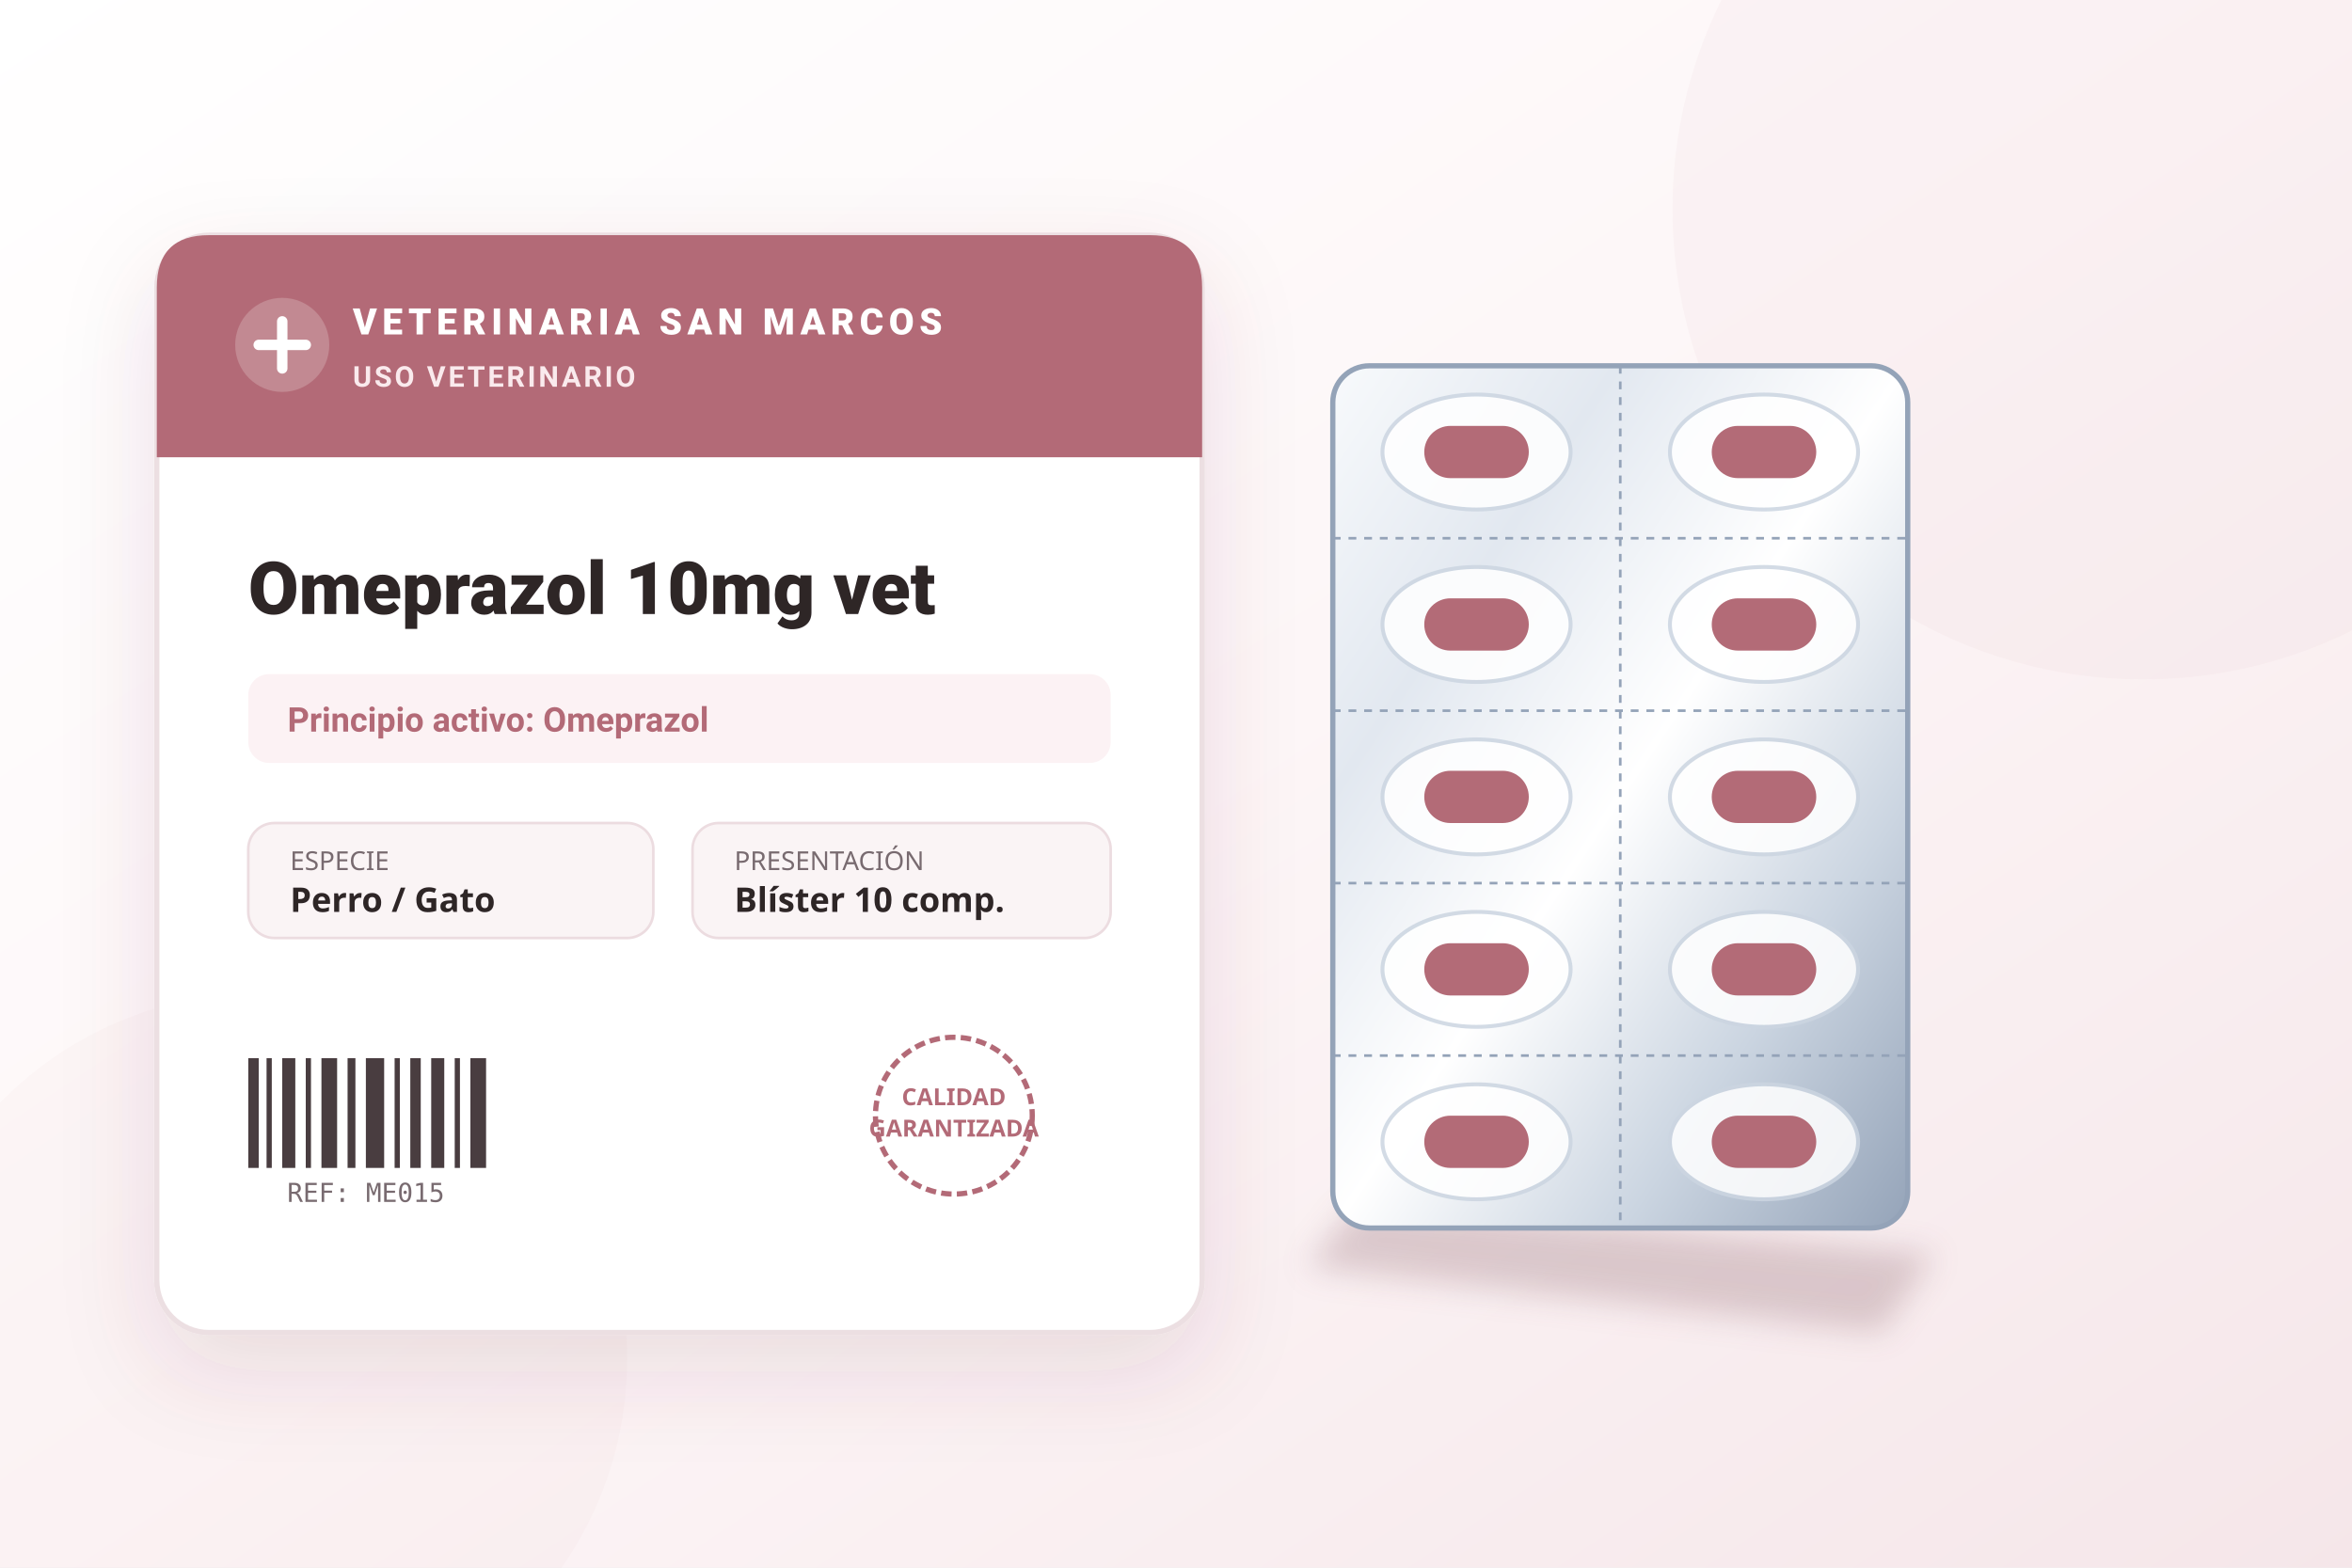
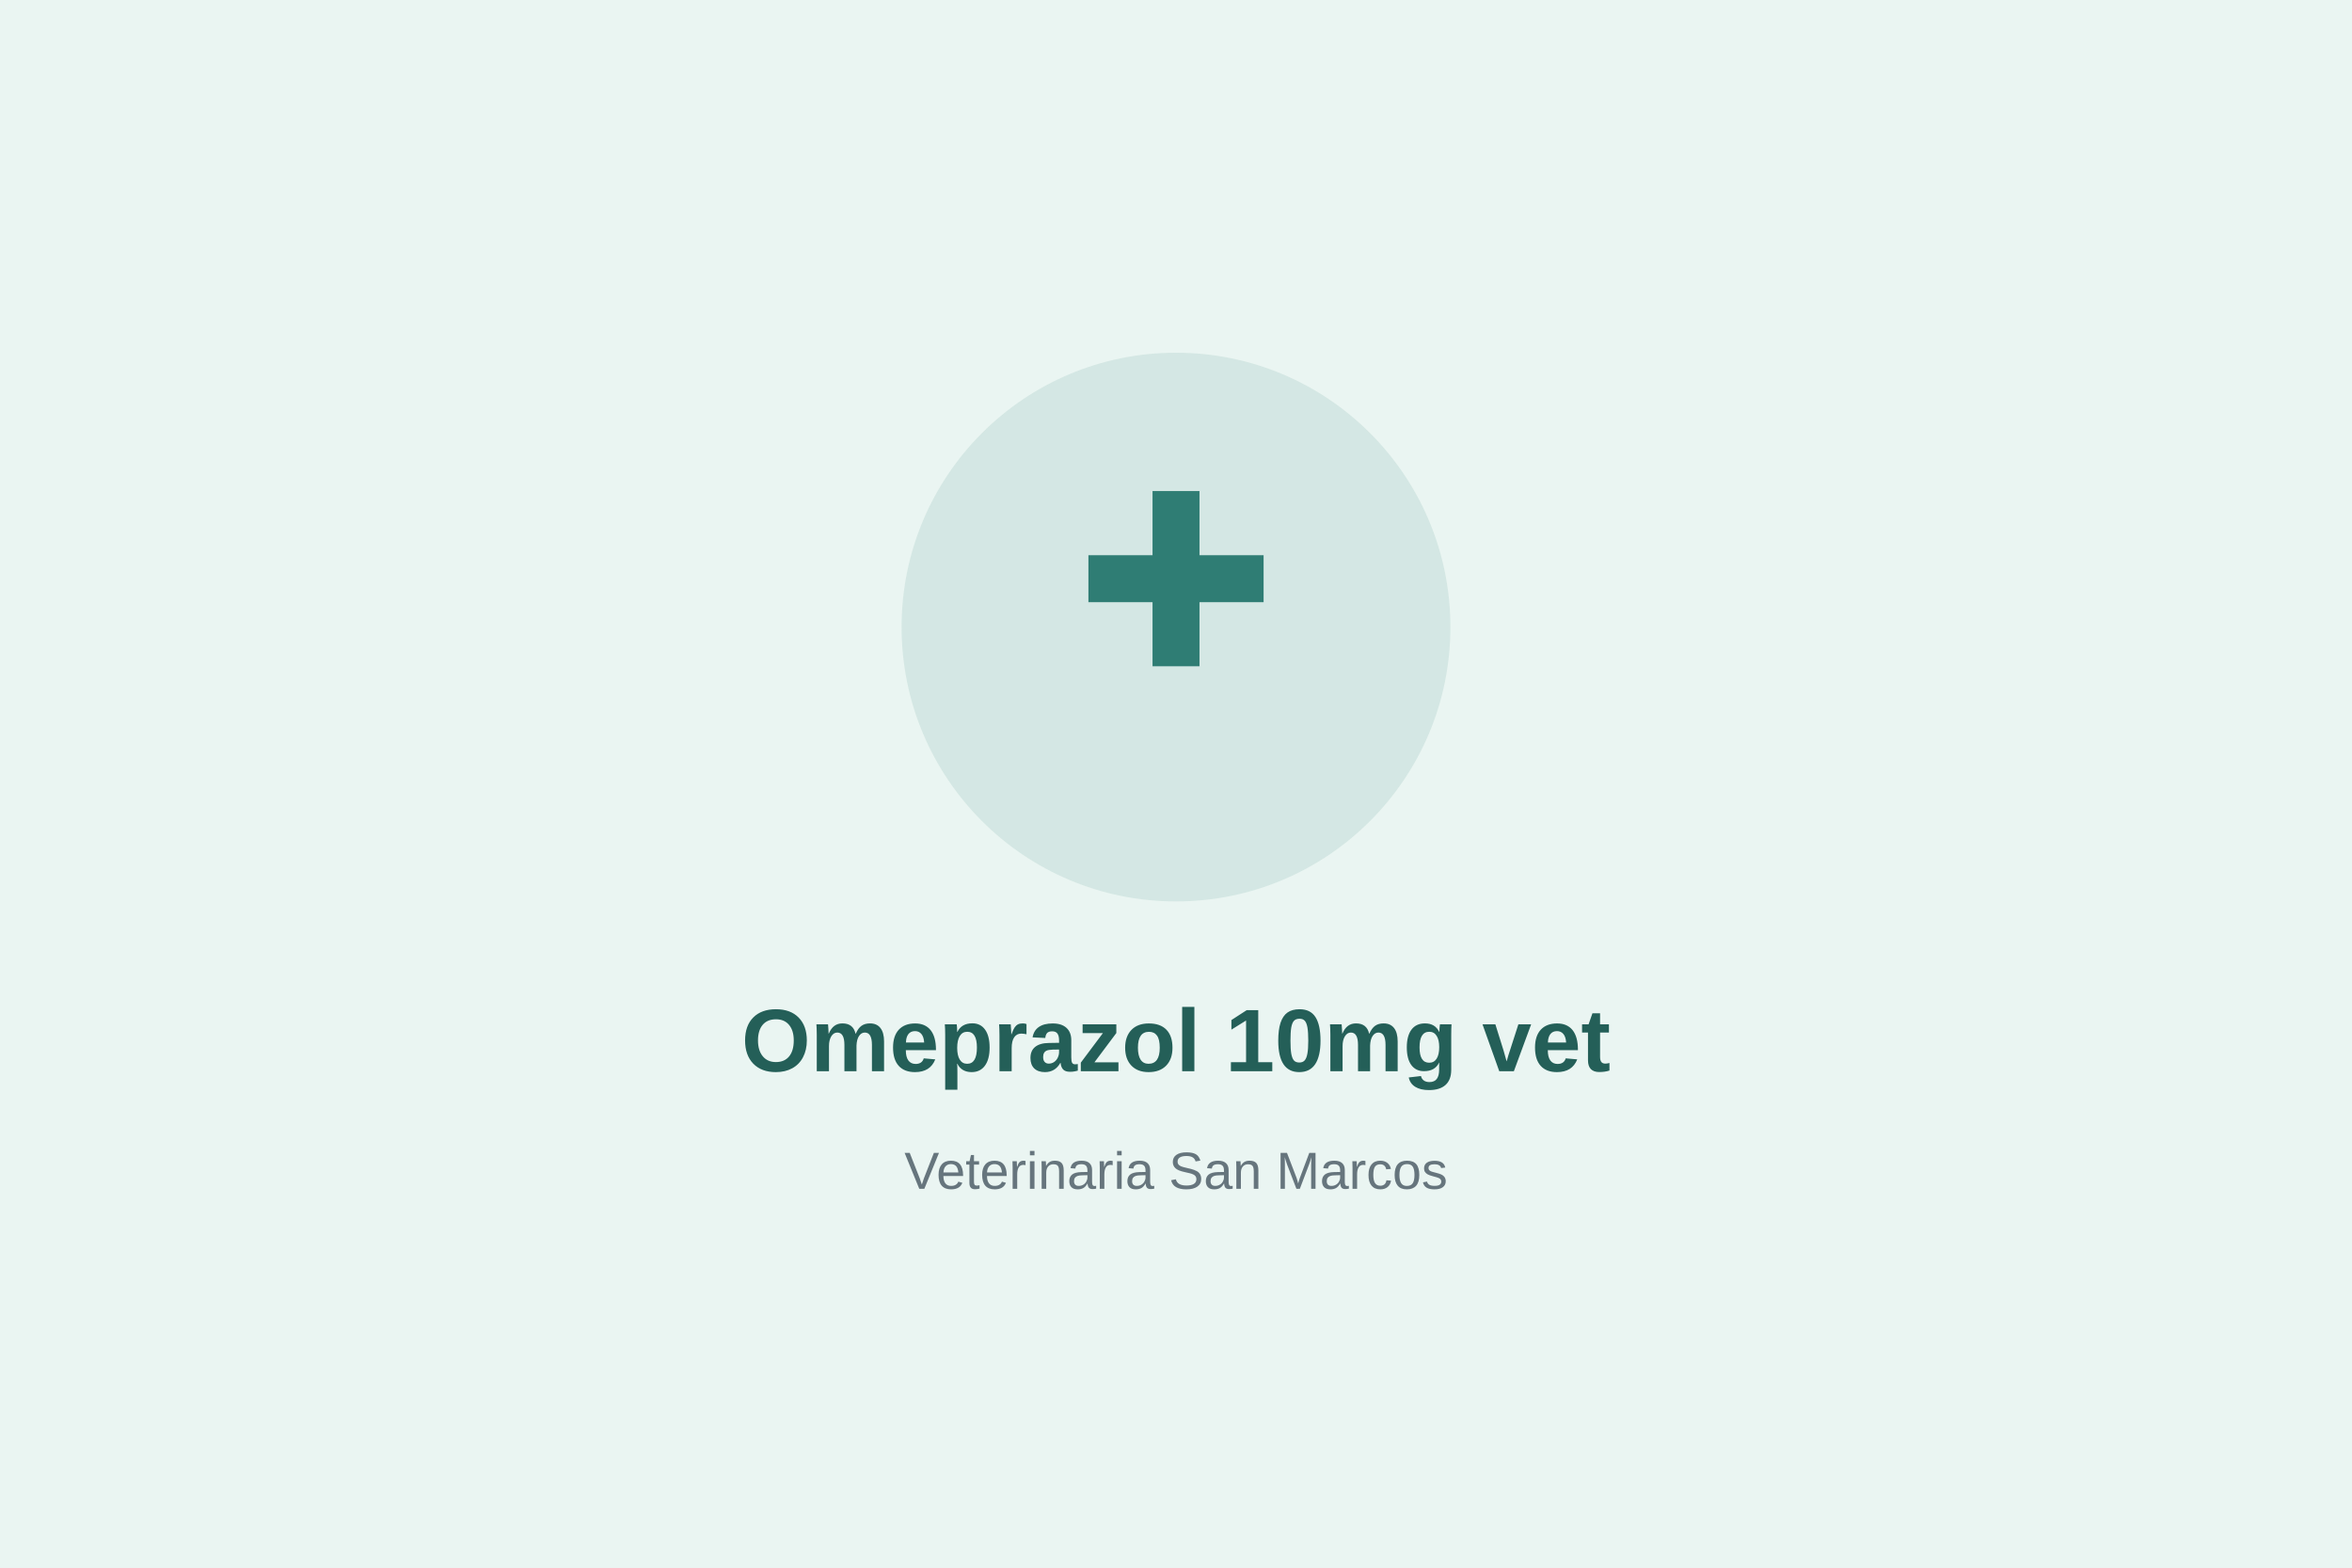
<svg xmlns="http://www.w3.org/2000/svg" width="900" height="600" viewBox="0 0 900 600">
-   <defs>
-     <linearGradient id="bgGrad" x1="0%" y1="0%" x2="100%" y2="100%">
-       <stop offset="0%" stop-color="#ffffff" />
-       <stop offset="50%" stop-color="#fdf6f7" />
-       <stop offset="100%" stop-color="#f5e6e9" />
-     </linearGradient>
-     <filter id="cardShadow" x="-10%" y="-10%" width="130%" height="130%">
-       <feDropShadow dx="0" dy="14" stdDeviation="18" flood-color="#733b47" flood-opacity="0.12" />
-     </filter>
-   </defs>
-   <rect width="900" height="600" fill="url(#bgGrad)" />
-   <circle cx="820" cy="80" r="180" fill="#b36b77" opacity="0.04" />
-   <circle cx="100" cy="520" r="140" fill="#b36b77" opacity="0.03" />
-   <g transform="translate(60, 90)" filter="url(#cardShadow)">
-     <rect x="0" y="0" width="400" height="420" rx="20" fill="#ffffff" stroke="#ecdfe2" stroke-width="2" />
-     <path d="M 0,20 Q 0,0 20,0 L 380,0 Q 400,0 400,20 L 400,85 L 0,85 Z" fill="#b36b77" />
-     <g transform="translate(30, 24)">
-       <circle cx="18" cy="18" r="18" fill="#ffffff" opacity="0.2" />
-       <path d="M18,9 L18,27 M9,18 L27,18" stroke="#ffffff" stroke-width="4" stroke-linecap="round" />
-     </g>
-     <text x="75" y="38" font-family="'Segoe UI', Roboto, sans-serif" font-size="14" font-weight="800" fill="#ffffff" letter-spacing="2">VETERINARIA SAN MARCOS</text>
-     <text x="75" y="58" font-family="'Segoe UI', Roboto, sans-serif" font-size="11" font-weight="600" fill="#faeaed" letter-spacing="1">USO VETERINARIO</text>
-     <text x="35" y="145" font-family="'Segoe UI', Roboto, sans-serif" font-size="28" font-weight="800" fill="#2e2528">Omeprazol 10mg vet</text>
-     <rect x="35" y="168" width="330" height="34" rx="8" fill="#fcf2f4" />
-     <text x="50" y="190" font-family="'Segoe UI', Roboto, sans-serif" font-size="13" font-weight="600" fill="#b36b77">Principio activo: Omeprazol</text>
-     <g transform="translate(35, 225)">
-       <rect x="0" y="0" width="155" height="44" rx="10" fill="#faf4f5" stroke="#ecdce0" stroke-width="1" />
-       <text x="16" y="18" font-family="'Segoe UI', sans-serif" font-size="10" fill="#786b6f">ESPECIE</text>
-       <text x="16" y="34" font-family="'Segoe UI', sans-serif" font-size="13" font-weight="700" fill="#2e2528">Perro / Gato</text>
-       <rect x="170" y="0" width="160" height="44" rx="10" fill="#faf4f5" stroke="#ecdce0" stroke-width="1" />
-       <text x="186" y="18" font-family="'Segoe UI', sans-serif" font-size="10" fill="#786b6f">PRESENTACIÓN</text>
-       <text x="186" y="34" font-family="'Segoe UI', sans-serif" font-size="13" font-weight="700" fill="#2e2528">Blíster 10 comp.</text>
-     </g>
-     <g transform="translate(35, 305)">
-       <rect x="0" y="10" width="4" height="42" fill="#4a3e41" />
-       <rect x="7" y="10" width="2" height="42" fill="#4a3e41" />
-       <rect x="13" y="10" width="5" height="42" fill="#4a3e41" />
-       <rect x="22" y="10" width="2" height="42" fill="#4a3e41" />
-       <rect x="28" y="10" width="6" height="42" fill="#4a3e41" />
-       <rect x="38" y="10" width="3" height="42" fill="#4a3e41" />
-       <rect x="45" y="10" width="7" height="42" fill="#4a3e41" />
-       <rect x="56" y="10" width="2" height="42" fill="#4a3e41" />
-       <rect x="62" y="10" width="4" height="42" fill="#4a3e41" />
-       <rect x="70" y="10" width="5" height="42" fill="#4a3e41" />
-       <rect x="79" y="10" width="2" height="42" fill="#4a3e41" />
-       <rect x="85" y="10" width="6" height="42" fill="#4a3e41" />
-       <text x="45" y="65" text-anchor="middle" font-family="monospace" font-size="10" fill="#786b6f">REF: ME015</text>
-       <circle cx="270" cy="32" r="30" fill="none" stroke="#b36b77" stroke-width="2" stroke-dasharray="4,2" />
-       <text x="270" y="28" text-anchor="middle" font-family="'Segoe UI', sans-serif" font-size="9" font-weight="800" fill="#b36b77">CALIDAD</text>
-       <text x="270" y="40" text-anchor="middle" font-family="'Segoe UI', sans-serif" font-size="9" font-weight="800" fill="#b36b77">GARANTIZADA</text>
-     </g>
-   </g>
-   <g transform="translate(470, 90)">
-     <polygon points="50,370 270,390 250,420 30,395" fill="#6e3d46" opacity="0.22" filter="blur(6px)" />
-     <defs>
-       <linearGradient id="foilGrad" x1="0%" y1="0%" x2="100%" y2="100%">
-         <stop offset="0%" stop-color="#f8fafc" />
-         <stop offset="25%" stop-color="#e2e8f0" />
-         <stop offset="50%" stop-color="#ffffff" />
-         <stop offset="75%" stop-color="#cbd5e1" />
-         <stop offset="100%" stop-color="#94a3b8" />
-       </linearGradient>
-       <linearGradient id="pillGrad" x1="0%" y1="0%" x2="100%" y2="0%">
-         <stop offset="0%" stop-color="#b36b77" />
-         <stop offset="50%" stop-color="#ffffff" />
-         <stop offset="100%" stop-color="#8c4b56" />
-       </linearGradient>
-     </defs>
-     <rect x="40" y="50" width="220" height="330" rx="14" fill="url(#foilGrad)" stroke="#94a3b8" stroke-width="2" />
-     <line x1="40" y1="116" x2="260" y2="116" stroke="#94a3b8" stroke-dasharray="3,3" stroke-width="1" />
-     <line x1="40" y1="182" x2="260" y2="182" stroke="#94a3b8" stroke-dasharray="3,3" stroke-width="1" />
-     <line x1="40" y1="248" x2="260" y2="248" stroke="#94a3b8" stroke-dasharray="3,3" stroke-width="1" />
-     <line x1="40" y1="314" x2="260" y2="314" stroke="#94a3b8" stroke-dasharray="3,3" stroke-width="1" />
-     <line x1="150" y1="50" x2="150" y2="380" stroke="#94a3b8" stroke-dasharray="3,3" stroke-width="1" />
-     <ellipse cx="95" cy="83" rx="36" ry="22" fill="#ffffff" opacity="0.85" stroke="#cbd5e1" stroke-width="1.5" />
-     <rect x="75" y="73" width="40" height="20" rx="10" fill="#b36b77" />
-     <ellipse cx="205" cy="83" rx="36" ry="22" fill="#ffffff" opacity="0.85" stroke="#cbd5e1" stroke-width="1.5" />
-     <rect x="185" y="73" width="40" height="20" rx="10" fill="#b36b77" />
-     <ellipse cx="95" cy="149" rx="36" ry="22" fill="#ffffff" opacity="0.85" stroke="#cbd5e1" stroke-width="1.5" />
-     <rect x="75" y="139" width="40" height="20" rx="10" fill="#b36b77" />
-     <ellipse cx="205" cy="149" rx="36" ry="22" fill="#ffffff" opacity="0.85" stroke="#cbd5e1" stroke-width="1.5" />
-     <rect x="185" y="139" width="40" height="20" rx="10" fill="#b36b77" />
-     <ellipse cx="95" cy="215" rx="36" ry="22" fill="#ffffff" opacity="0.85" stroke="#cbd5e1" stroke-width="1.5" />
-     <rect x="75" y="205" width="40" height="20" rx="10" fill="#b36b77" />
-     <ellipse cx="205" cy="215" rx="36" ry="22" fill="#ffffff" opacity="0.85" stroke="#cbd5e1" stroke-width="1.5" />
-     <rect x="185" y="205" width="40" height="20" rx="10" fill="#b36b77" />
-     <ellipse cx="95" cy="281" rx="36" ry="22" fill="#ffffff" opacity="0.85" stroke="#cbd5e1" stroke-width="1.5" />
-     <rect x="75" y="271" width="40" height="20" rx="10" fill="#b36b77" />
-     <ellipse cx="205" cy="281" rx="36" ry="22" fill="#ffffff" opacity="0.85" stroke="#cbd5e1" stroke-width="1.5" />
-     <rect x="185" y="271" width="40" height="20" rx="10" fill="#b36b77" />
-     <ellipse cx="95" cy="347" rx="36" ry="22" fill="#ffffff" opacity="0.85" stroke="#cbd5e1" stroke-width="1.5" />
-     <rect x="75" y="337" width="40" height="20" rx="10" fill="#b36b77" />
-     <ellipse cx="205" cy="347" rx="36" ry="22" fill="#ffffff" opacity="0.85" stroke="#cbd5e1" stroke-width="1.5" />
-     <rect x="185" y="337" width="40" height="20" rx="10" fill="#b36b77" />
-   </g>
+   <rect width="900" height="600" fill="#eaf5f2" />
+   <circle cx="450" cy="240" r="105" fill="#2f7d74" opacity=".12" />
+   <text x="450" y="255" text-anchor="middle" font-family="Arial, sans-serif" font-size="92" fill="#2f7d74">✚</text>
+   <text x="450" y="410" text-anchor="middle" font-family="Arial, sans-serif" font-size="34" font-weight="700" fill="#245f58">Omeprazol 10mg vet</text>
+   <text x="450" y="455" text-anchor="middle" font-family="Arial, sans-serif" font-size="20" fill="#66757d">Veterinaria San Marcos</text>
</svg>
